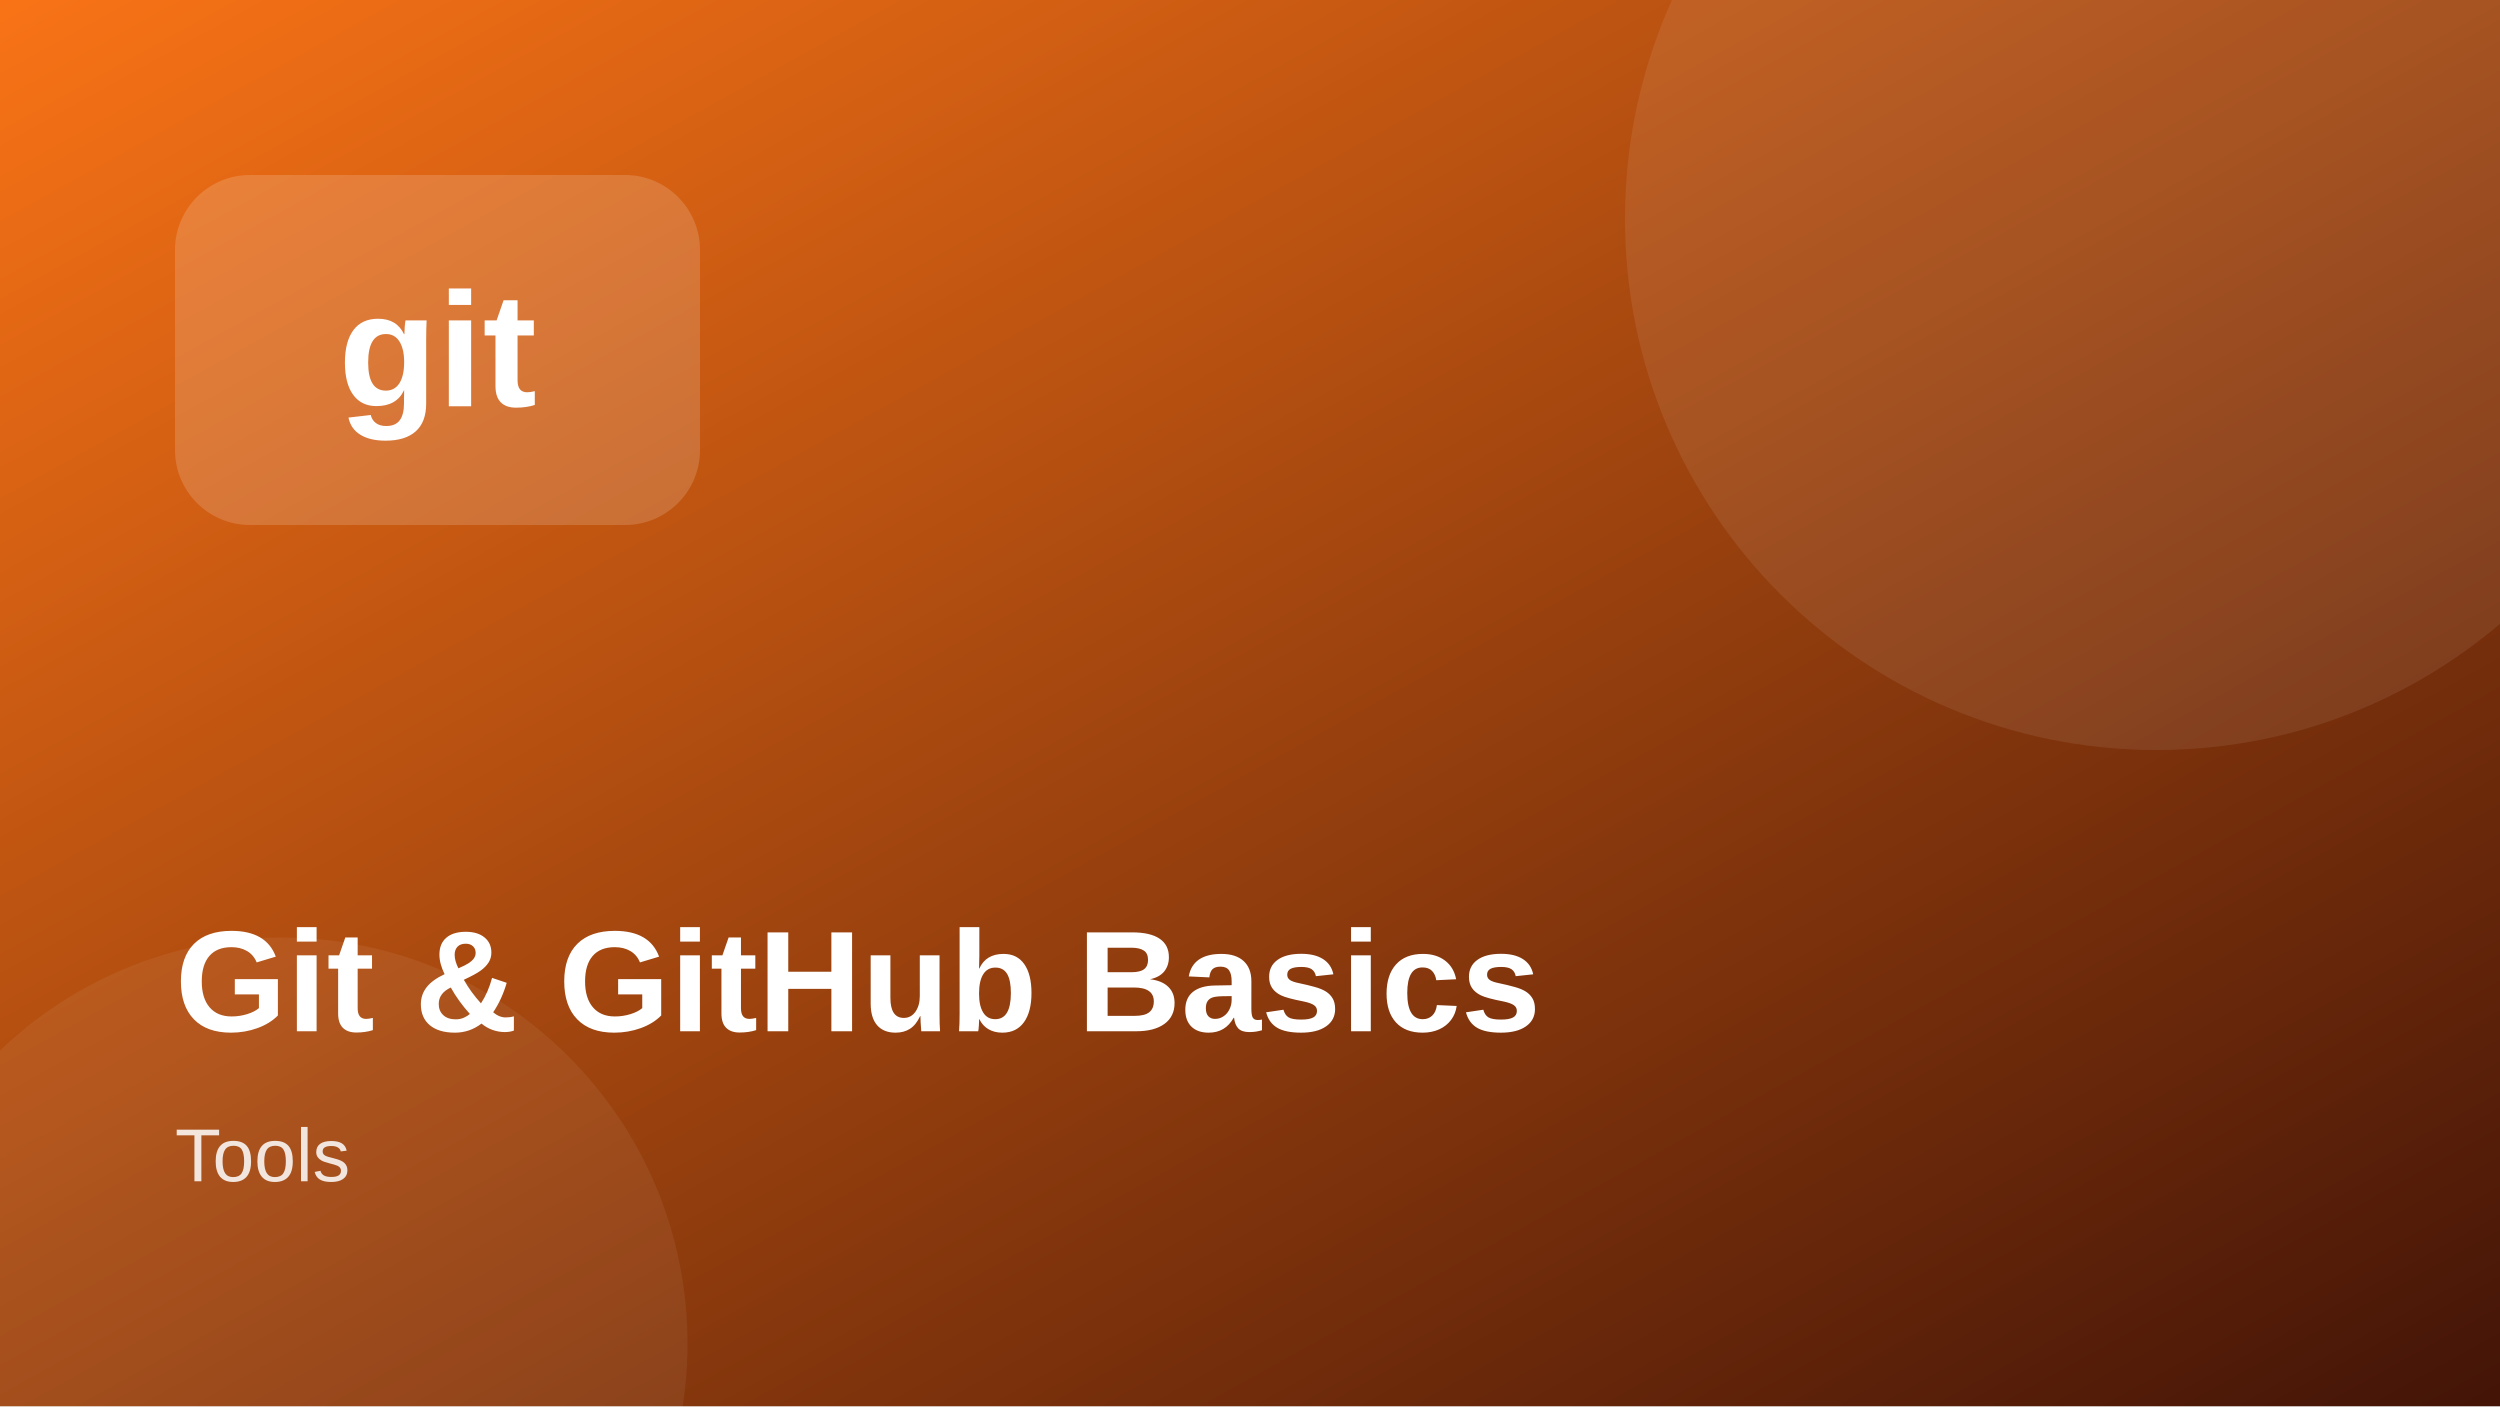
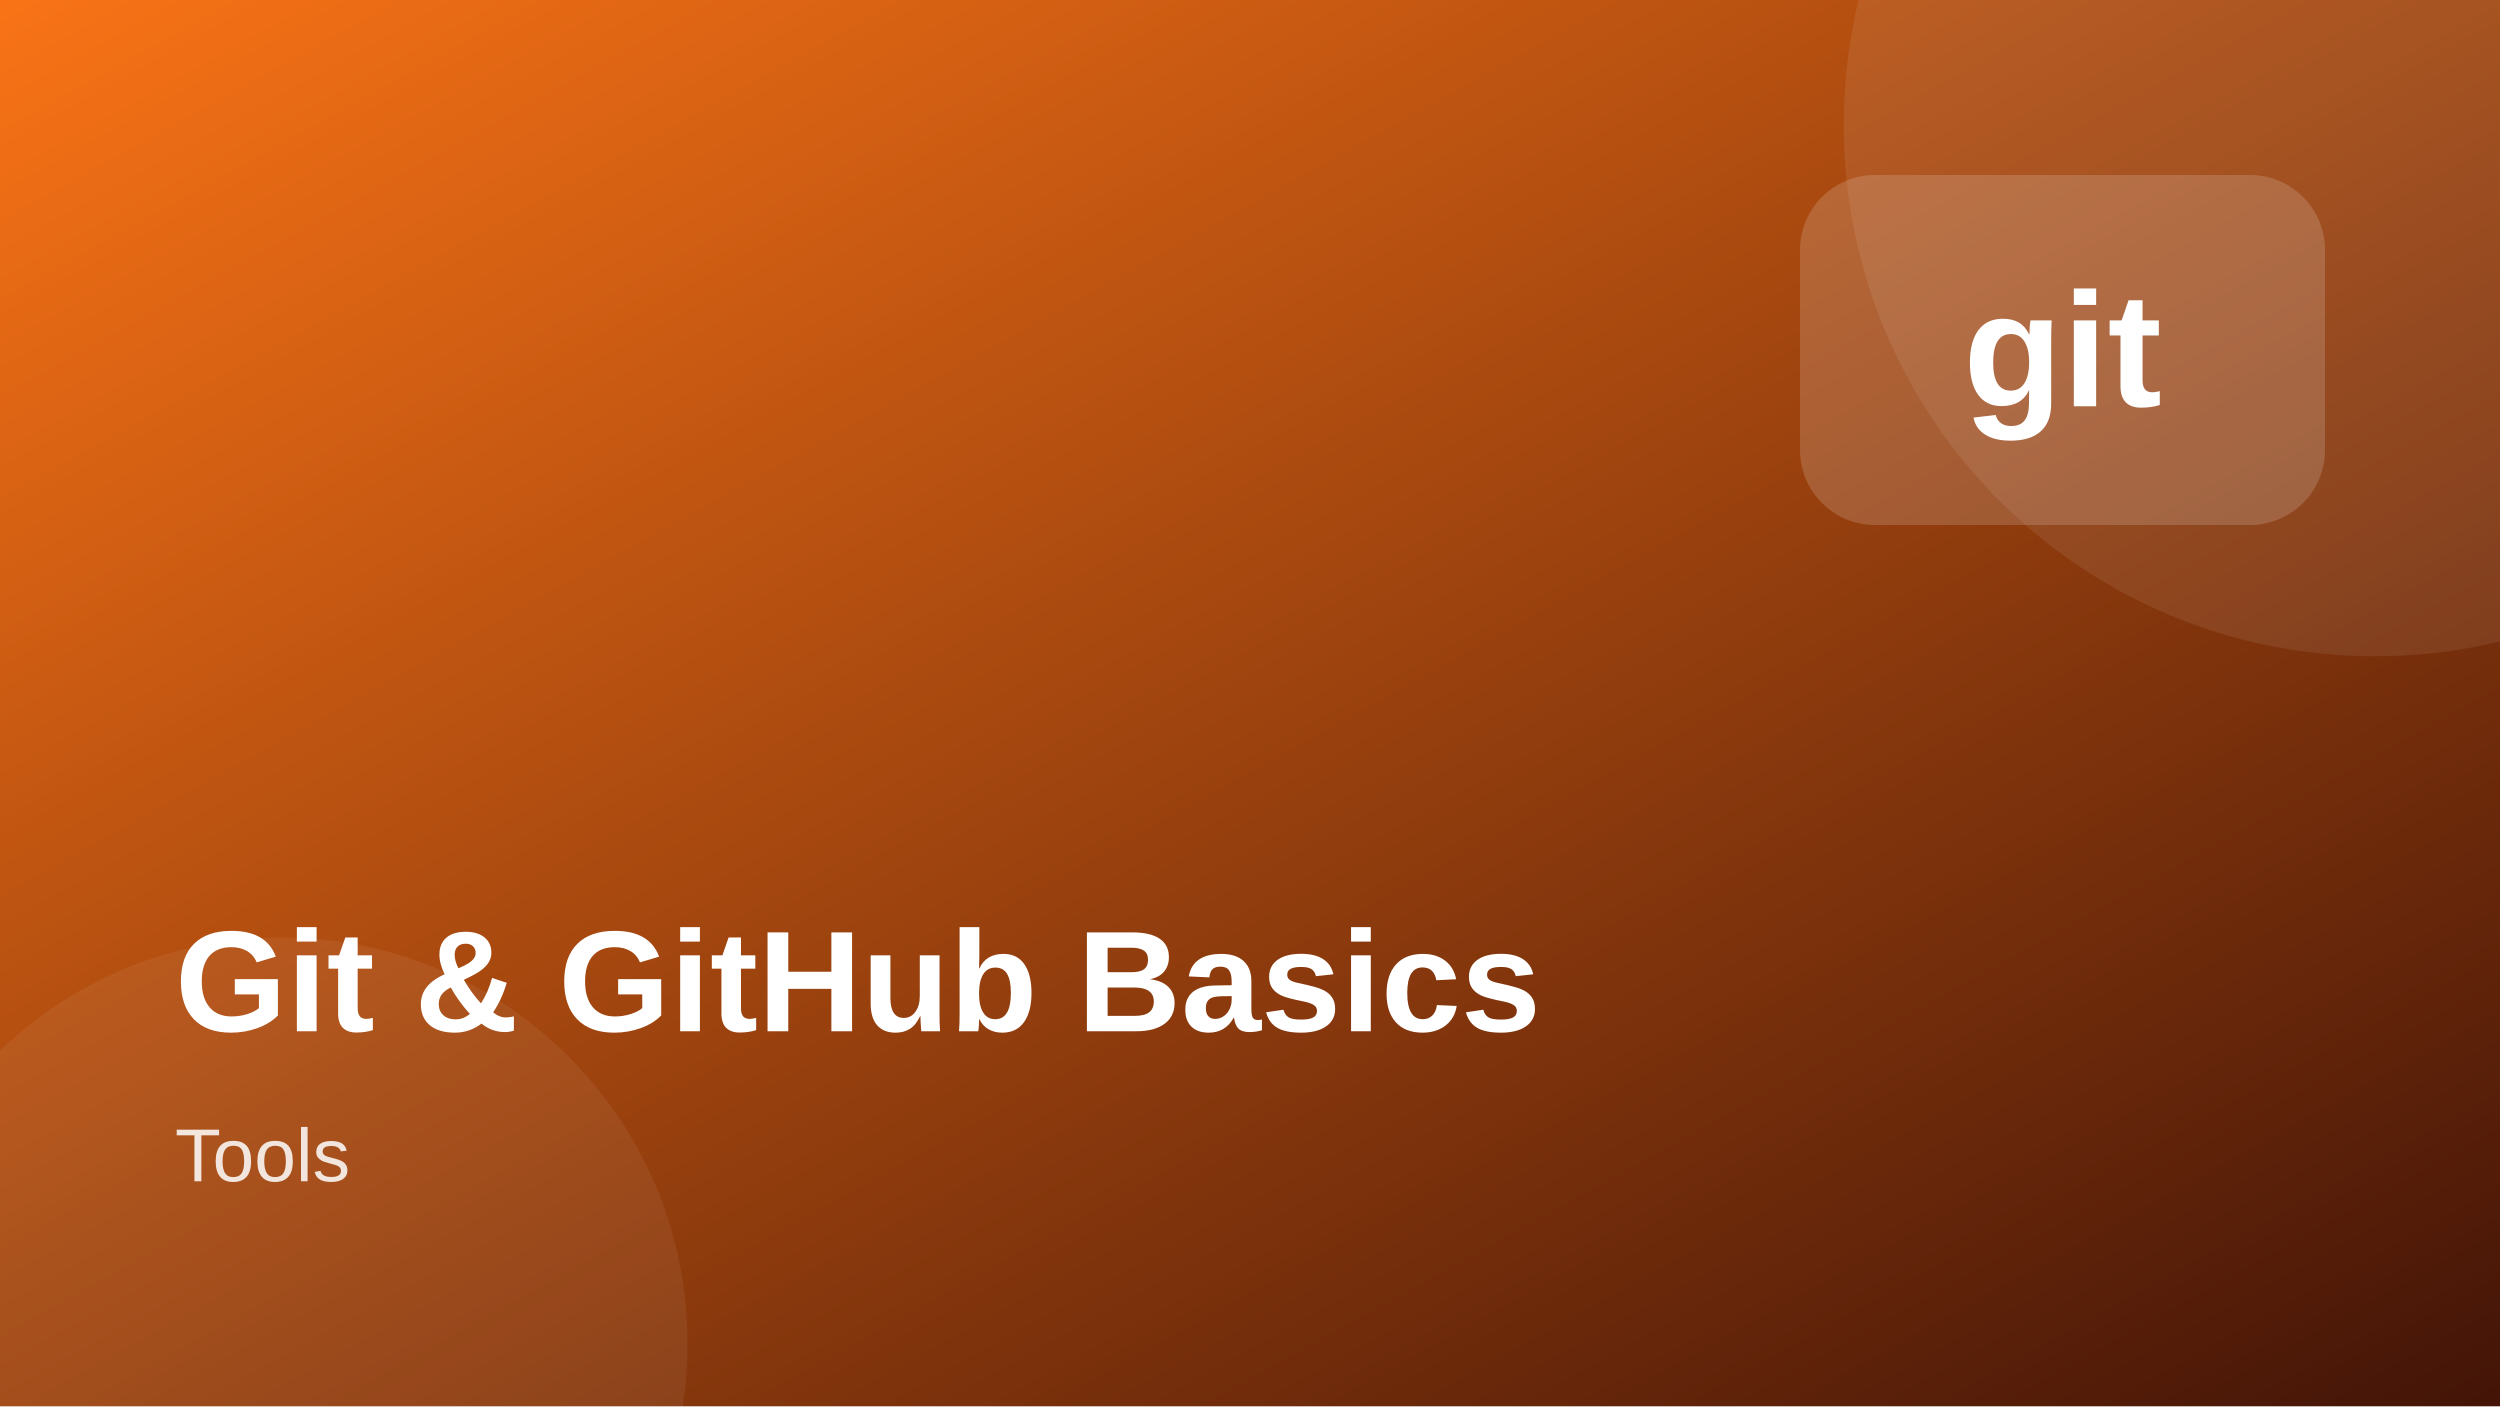
<svg xmlns="http://www.w3.org/2000/svg" width="800" height="450" viewBox="0 0 800 450">
  <defs>
    <linearGradient id="g" x1="0" y1="0" x2="1" y2="1">
      <stop offset="0" stop-color="#F97316" />
      <stop offset="1" stop-color="#431407" />
    </linearGradient>
  </defs>
  <rect width="800" height="450" fill="url(#g)" />
-   <circle cx="690" cy="70" r="170" fill="#ffffff" opacity="0.08" />
+   <circle cx="760" cy="40" r="170" fill="#ffffff" opacity="0.08" />
  <circle cx="90" cy="430" r="130" fill="#ffffff" opacity="0.06" />
-   <rect x="56" y="56" width="168" height="112" rx="24" fill="#ffffff" opacity="0.16" />
-   <text x="140" y="130" text-anchor="middle" font-family="Poppins, 'Segoe UI', Arial, sans-serif" font-size="52" font-weight="700" fill="#ffffff">git</text>
+   <rect x="576" y="56" width="168" height="112" rx="24" fill="#ffffff" opacity="0.16" />
+   <text x="660" y="130" text-anchor="middle" font-family="Poppins, 'Segoe UI', Arial, sans-serif" font-size="52" font-weight="700" fill="#ffffff">git</text>
  <text x="56" y="330" font-family="Poppins, 'Segoe UI', Arial, sans-serif" font-size="46" font-weight="700" fill="#ffffff">Git &amp; GitHub Basics</text>
  <text x="56" y="378" font-family="Poppins, 'Segoe UI', Arial, sans-serif" font-size="24" fill="#ffffff" opacity="0.85">Tools</text>
</svg>
